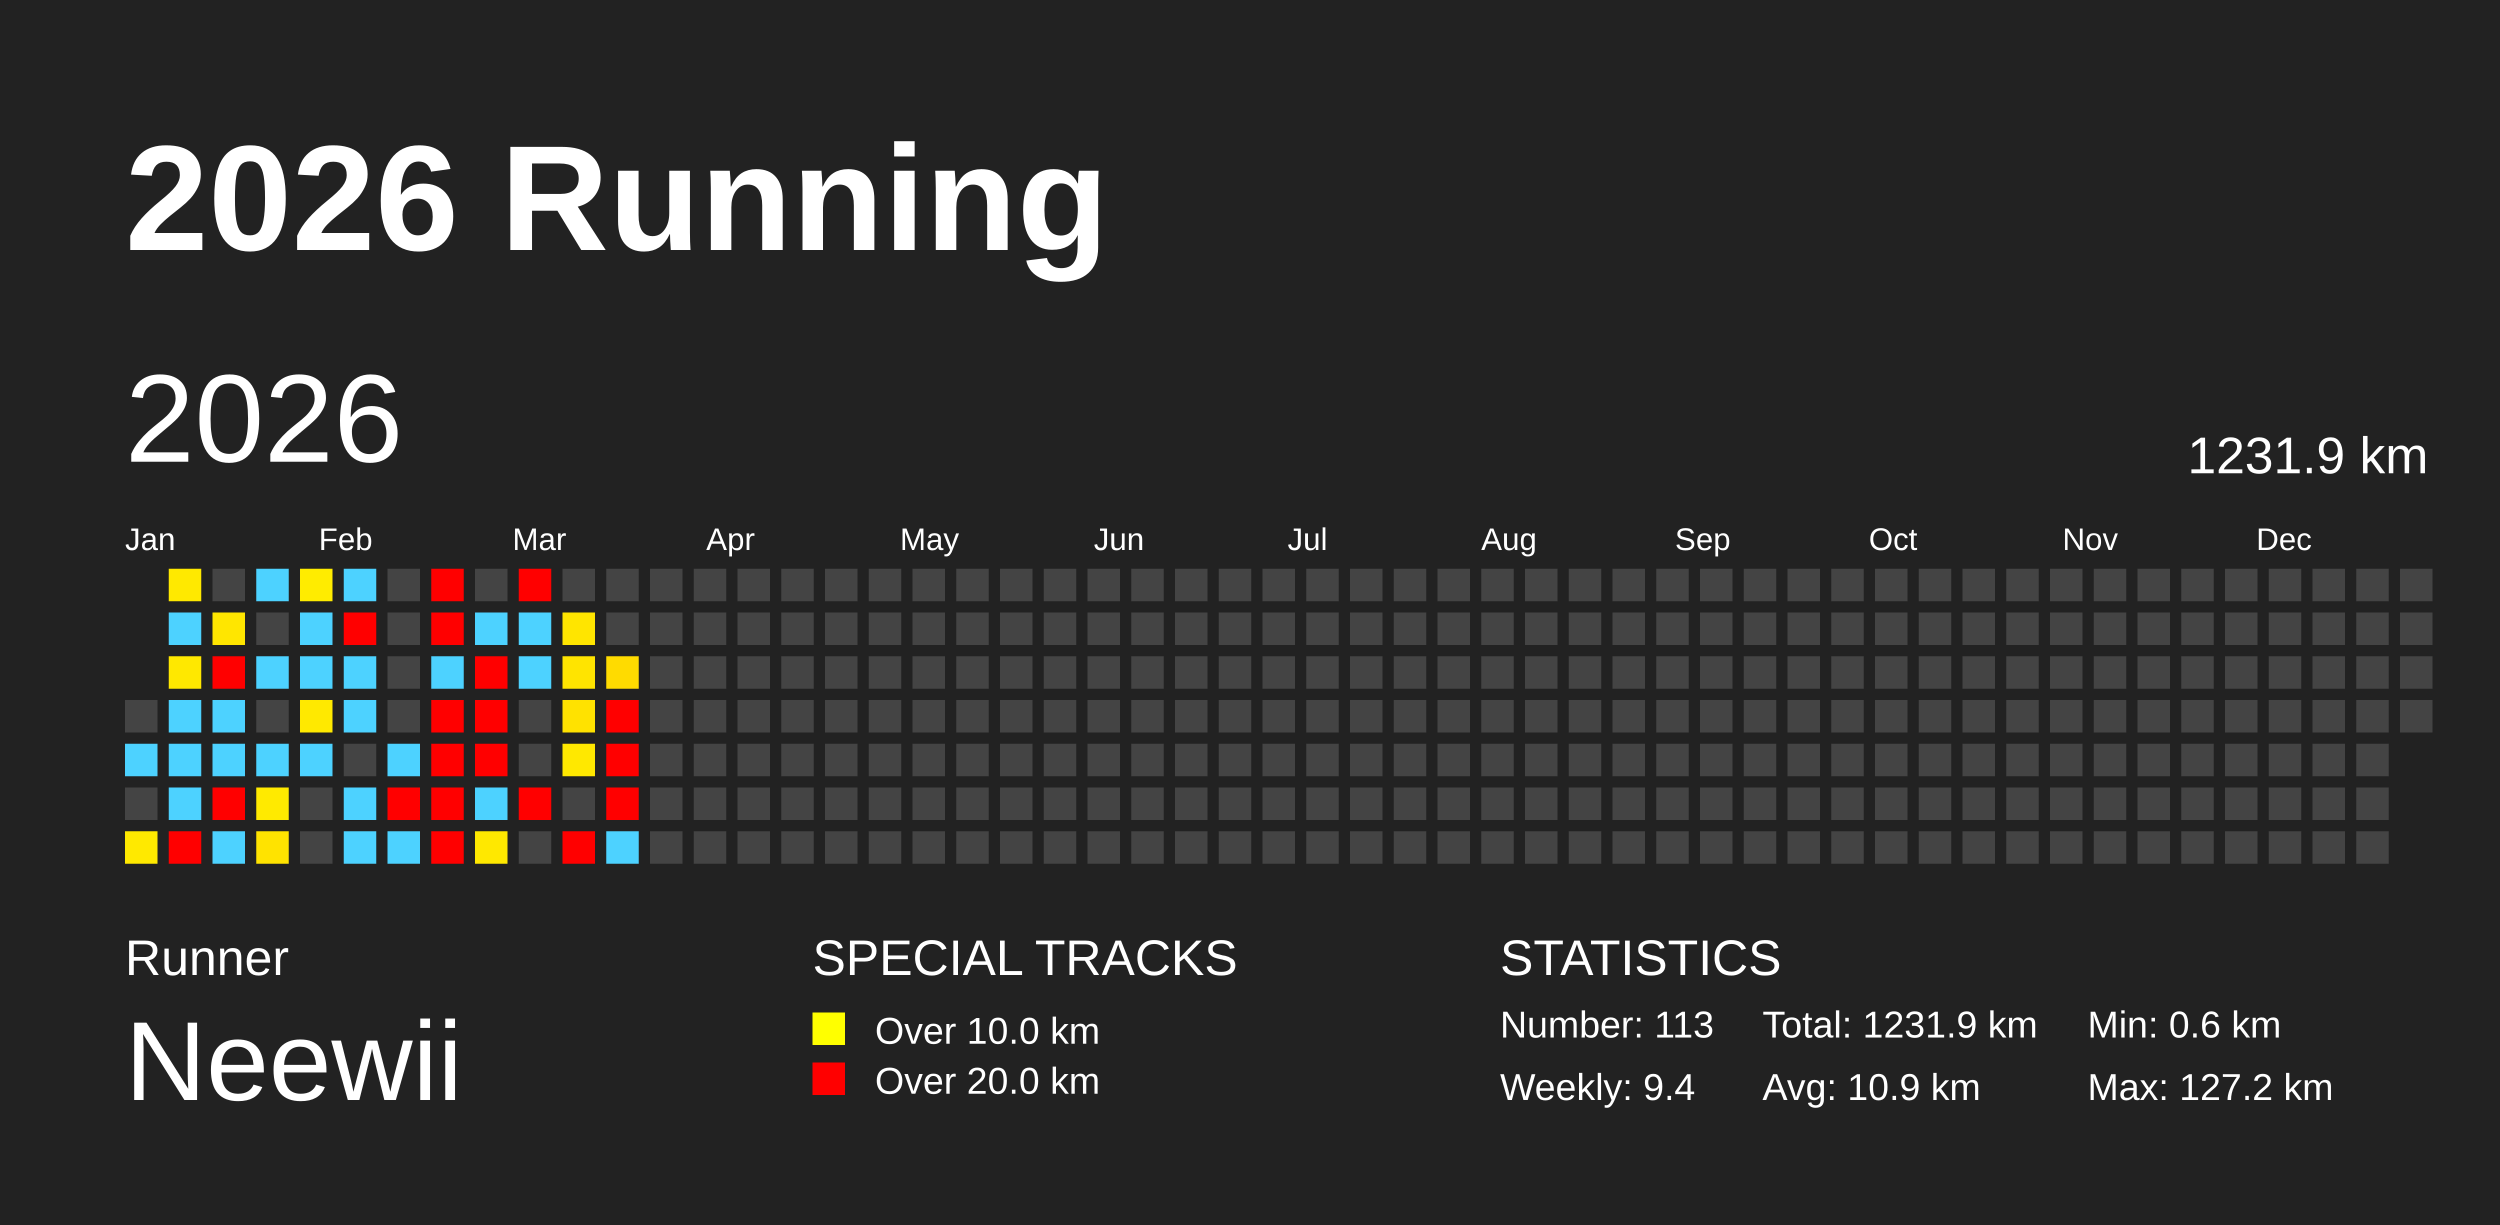
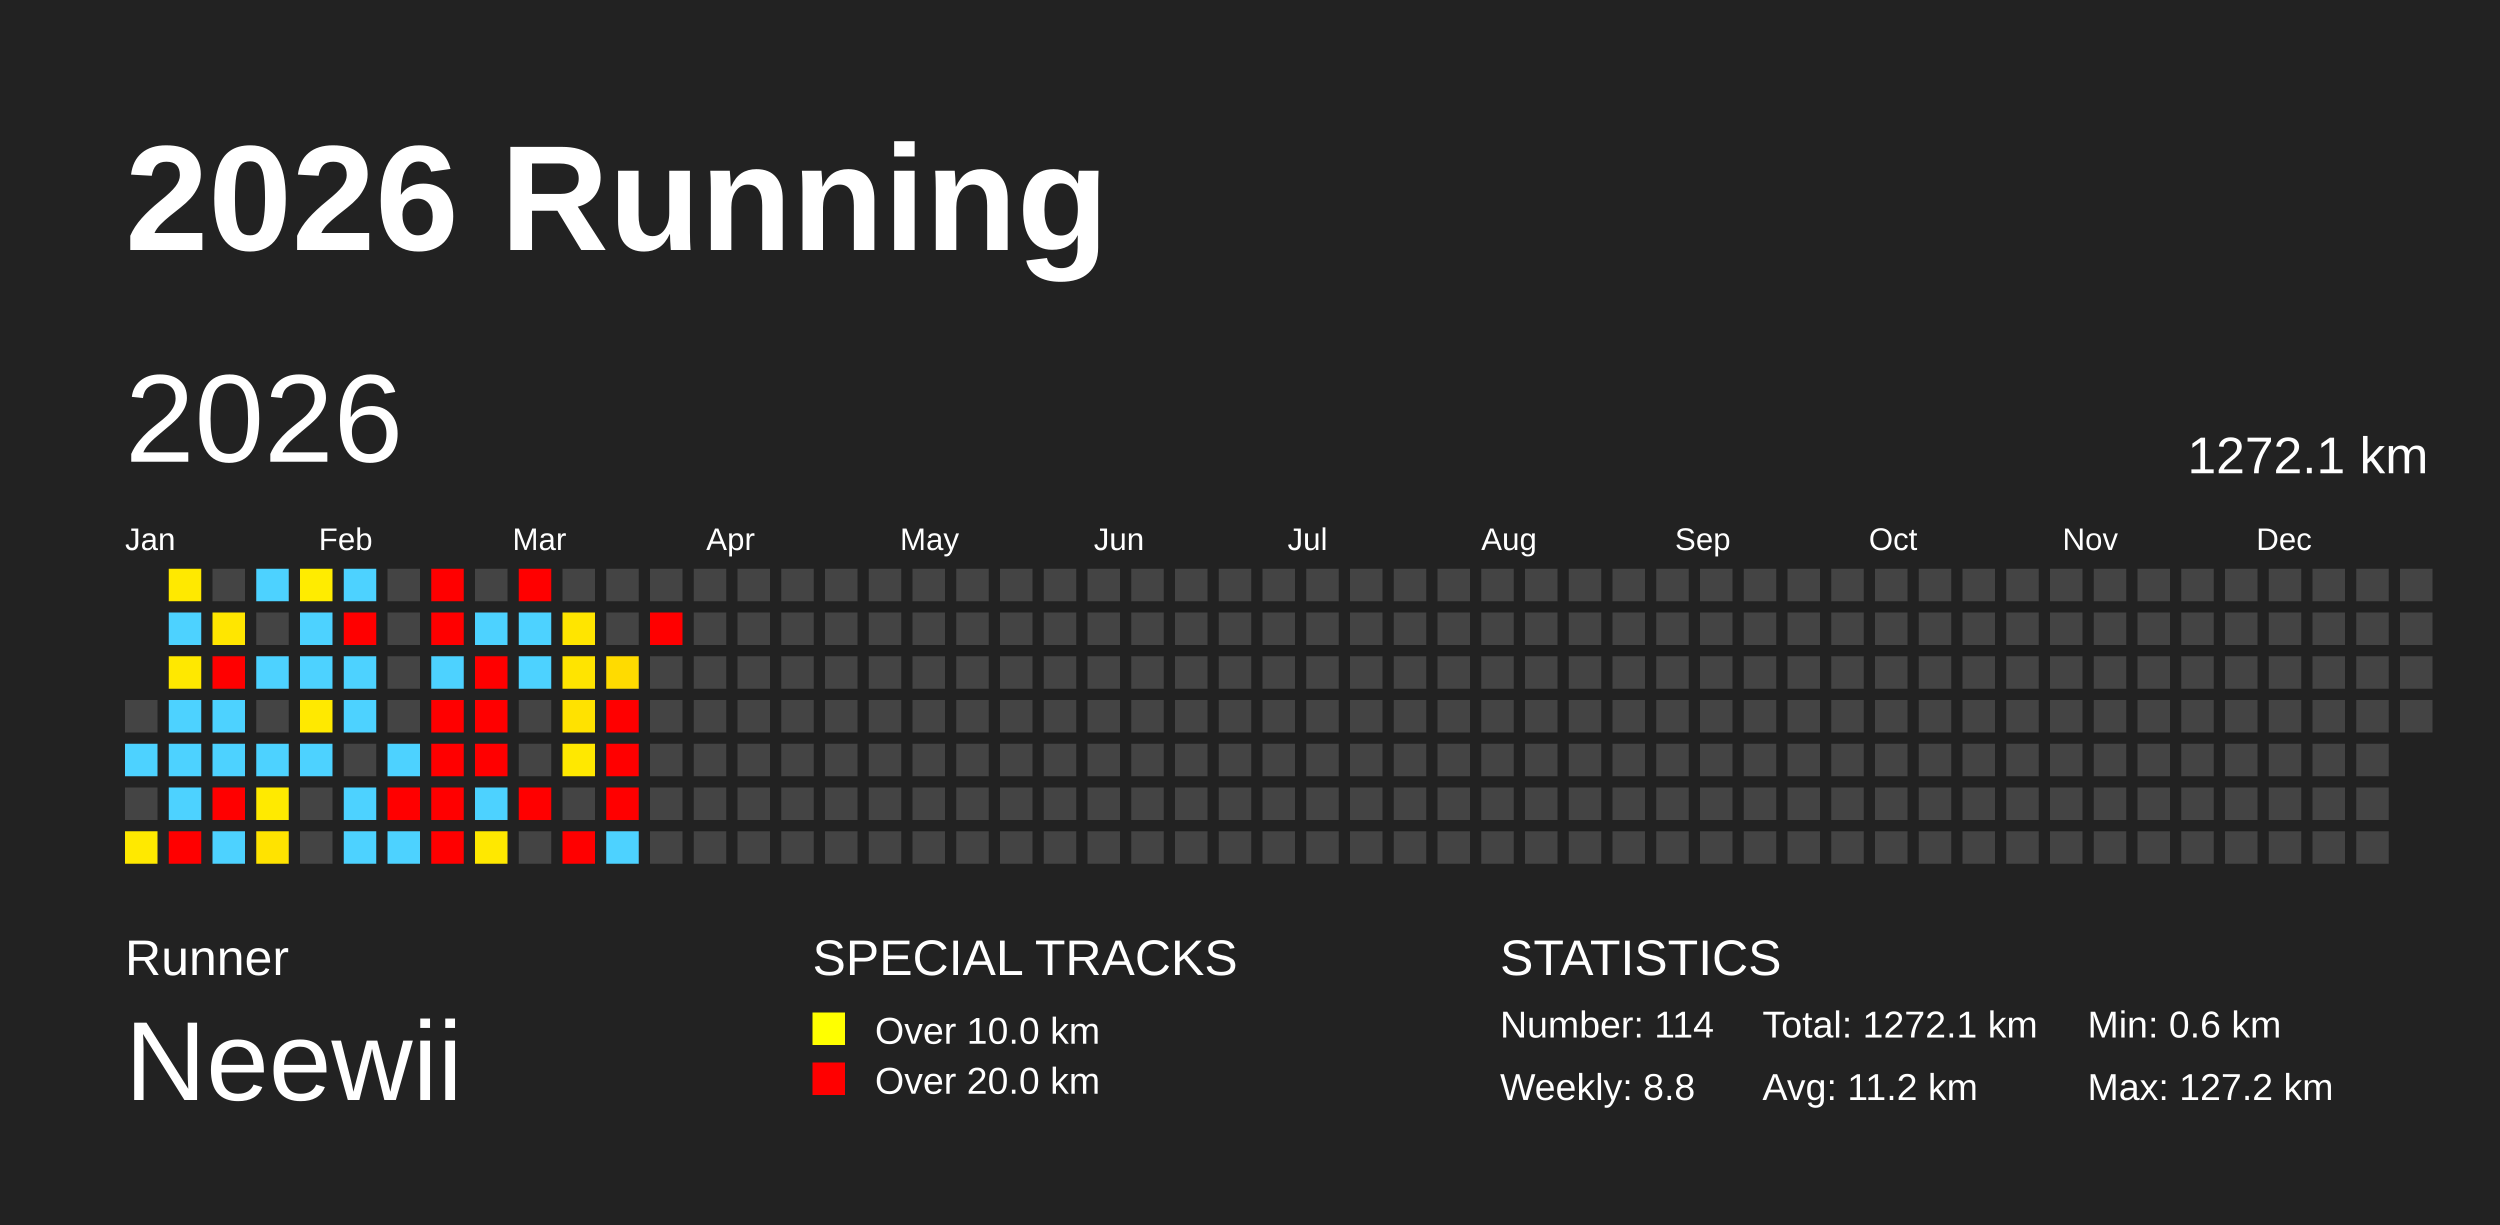
<svg xmlns="http://www.w3.org/2000/svg" baseProfile="full" height="98mm" version="1.1" viewBox="0,0,200,98" width="200mm">
  <defs />
  <rect fill="#222222" height="98" width="200" x="0" y="0" />
  <text fill="#FFFFFF" style="font-size:12px; font-family:Arial; font-weight:bold;" x="10" y="20">2026 Running</text>
  <text fill="#FFFFFF" style="font-size:4px; font-family:Arial" x="10" y="78">Runner</text>
  <text fill="#FFFFFF" style="font-size:9px; font-family:Arial" x="10" y="88">Neewii</text>
  <text fill="#FFFFFF" style="font-size:4px; font-family:Arial" x="65" y="78">SPECIAL TRACKS</text>
  <rect fill="yellow" height="2.6" width="2.6" x="65" y="81" />
  <text fill="#FFFFFF" style="font-size:3px; font-family:Arial" x="70" y="83.5">Over 10.0 km</text>
  <rect fill="red" height="2.6" width="2.6" x="65" y="85" />
  <text fill="#FFFFFF" style="font-size:3px; font-family:Arial" x="70" y="87.5">Over 20.0 km</text>
  <text fill="#FFFFFF" style="font-size:4px; font-family:Arial" x="120" y="78">STATISTICS</text>
-   <text fill="#FFFFFF" style="font-size:3px; font-family:Arial" x="120" y="83">Number: 113</text>
-   <text fill="#FFFFFF" style="font-size:3px; font-family:Arial" x="120" y="88">Weekly: 9.4</text>
-   <text fill="#FFFFFF" style="font-size:3px; font-family:Arial" x="141" y="83">Total: 1231.9 km</text>
-   <text fill="#FFFFFF" style="font-size:3px; font-family:Arial" x="141" y="88">Avg: 10.9 km</text>
+   <text fill="#FFFFFF" style="font-size:3px; font-family:Arial" x="120" y="83">Number: 114</text>
+   <text fill="#FFFFFF" style="font-size:3px; font-family:Arial" x="120" y="88">Weekly: 8.8</text>
+   <text fill="#FFFFFF" style="font-size:3px; font-family:Arial" x="141" y="83">Total: 1272.1 km</text>
+   <text fill="#FFFFFF" style="font-size:3px; font-family:Arial" x="141" y="88">Avg: 11.2 km</text>
  <text fill="#FFFFFF" style="font-size:3px; font-family:Arial" x="167" y="83">Min: 0.6 km</text>
  <text fill="#FFFFFF" style="font-size:3px; font-family:Arial" x="167" y="88">Max: 127.2 km</text>
  <text dominant-baseline="hanging" fill="#FFFFFF" style="font-size:10.0px; font-family:Arial;" x="10" y="30">2026</text>
-   <text dominant-baseline="hanging" fill="#FFFFFF" style="font-size:4.125px; font-family:Arial;" x="175" y="35">1231.9 km</text>
+   <text dominant-baseline="hanging" fill="#FFFFFF" style="font-size:4.125px; font-family:Arial;" x="175" y="35">1272.1 km</text>
  <text fill="#FFFFFF" style="font-size:2.5px; font-family:Arial" x="10.0" y="44">Jan</text>
  <text fill="#FFFFFF" style="font-size:2.5px; font-family:Arial" x="25.5" y="44">Feb</text>
  <text fill="#FFFFFF" style="font-size:2.5px; font-family:Arial" x="41.0" y="44">Mar</text>
  <text fill="#FFFFFF" style="font-size:2.5px; font-family:Arial" x="56.5" y="44">Apr</text>
  <text fill="#FFFFFF" style="font-size:2.5px; font-family:Arial" x="72.0" y="44">May</text>
  <text fill="#FFFFFF" style="font-size:2.5px; font-family:Arial" x="87.5" y="44">Jun</text>
  <text fill="#FFFFFF" style="font-size:2.5px; font-family:Arial" x="103.0" y="44">Jul</text>
  <text fill="#FFFFFF" style="font-size:2.5px; font-family:Arial" x="118.5" y="44">Aug</text>
  <text fill="#FFFFFF" style="font-size:2.5px; font-family:Arial" x="134.0" y="44">Sep</text>
  <text fill="#FFFFFF" style="font-size:2.5px; font-family:Arial" x="149.5" y="44">Oct</text>
  <text fill="#FFFFFF" style="font-size:2.5px; font-family:Arial" x="165.0" y="44">Nov</text>
  <text fill="#FFFFFF" style="font-size:2.5px; font-family:Arial" x="180.5" y="44">Dec</text>
  <rect fill="#444444" height="2.6" width="2.6" x="10.0" y="56.0" />
  <rect fill="#4dd2ff" height="2.6" width="2.6" x="10.0" y="59.5" />
  <rect fill="#444444" height="2.6" width="2.6" x="10.0" y="63.0" />
  <rect fill="#ffe900" height="2.6" width="2.6" x="10.0" y="66.5" />
  <rect fill="#ffe900" height="2.6" width="2.6" x="13.5" y="45.5" />
  <rect fill="#4dd2ff" height="2.6" width="2.6" x="13.5" y="49.0" />
  <rect fill="#ffe800" height="2.6" width="2.6" x="13.5" y="52.5" />
  <rect fill="#4dd2ff" height="2.6" width="2.6" x="13.5" y="56.0" />
  <rect fill="#4dd2ff" height="2.6" width="2.6" x="13.5" y="59.5" />
  <rect fill="#4dd2ff" height="2.6" width="2.6" x="13.5" y="63.0" />
  <rect fill="red" height="2.6" width="2.6" x="13.5" y="66.5" />
  <rect fill="#444444" height="2.6" width="2.6" x="17.0" y="45.5" />
  <rect fill="#ffe600" height="2.6" width="2.6" x="17.0" y="49.0" />
  <rect fill="red" height="2.6" width="2.6" x="17.0" y="52.5" />
  <rect fill="#4dd2ff" height="2.6" width="2.6" x="17.0" y="56.0" />
  <rect fill="#4dd2ff" height="2.6" width="2.6" x="17.0" y="59.5" />
  <rect fill="red" height="2.6" width="2.6" x="17.0" y="63.0" />
  <rect fill="#4dd2ff" height="2.6" width="2.6" x="17.0" y="66.5" />
  <rect fill="#4dd2ff" height="2.6" width="2.6" x="20.5" y="45.5" />
  <rect fill="#444444" height="2.6" width="2.6" x="20.5" y="49.0" />
  <rect fill="#4dd2ff" height="2.6" width="2.6" x="20.5" y="52.5" />
  <rect fill="#444444" height="2.6" width="2.6" x="20.5" y="56.0" />
  <rect fill="#4dd2ff" height="2.6" width="2.6" x="20.5" y="59.5" />
  <rect fill="#ffea00" height="2.6" width="2.6" x="20.5" y="63.0" />
  <rect fill="#ffe300" height="2.6" width="2.6" x="20.5" y="66.5" />
  <rect fill="#ffec00" height="2.6" width="2.6" x="24.0" y="45.5" />
  <rect fill="#4dd2ff" height="2.6" width="2.6" x="24.0" y="49.0" />
  <rect fill="#4dd2ff" height="2.6" width="2.6" x="24.0" y="52.5" />
  <rect fill="#ffe900" height="2.6" width="2.6" x="24.0" y="56.0" />
  <rect fill="#4dd2ff" height="2.6" width="2.6" x="24.0" y="59.5" />
  <rect fill="#444444" height="2.6" width="2.6" x="24.0" y="63.0" />
  <rect fill="#444444" height="2.6" width="2.6" x="24.0" y="66.5" />
  <rect fill="#4dd2ff" height="2.6" width="2.6" x="27.5" y="45.5" />
  <rect fill="red" height="2.6" width="2.6" x="27.5" y="49.0" />
  <rect fill="#4dd2ff" height="2.6" width="2.6" x="27.5" y="52.5" />
  <rect fill="#4dd2ff" height="2.6" width="2.6" x="27.5" y="56.0" />
  <rect fill="#444444" height="2.6" width="2.6" x="27.5" y="59.5" />
  <rect fill="#4dd2ff" height="2.6" width="2.6" x="27.5" y="63.0" />
  <rect fill="#4dd2ff" height="2.6" width="2.6" x="27.5" y="66.5" />
  <rect fill="#444444" height="2.6" width="2.6" x="31.0" y="45.5" />
  <rect fill="#444444" height="2.6" width="2.6" x="31.0" y="49.0" />
  <rect fill="#444444" height="2.6" width="2.6" x="31.0" y="52.5" />
  <rect fill="#444444" height="2.6" width="2.6" x="31.0" y="56.0" />
  <rect fill="#4dd2ff" height="2.6" width="2.6" x="31.0" y="59.5" />
  <rect fill="red" height="2.6" width="2.6" x="31.0" y="63.0" />
  <rect fill="#4dd2ff" height="2.6" width="2.6" x="31.0" y="66.5" />
  <rect fill="red" height="2.6" width="2.6" x="34.5" y="45.5" />
  <rect fill="red" height="2.6" width="2.6" x="34.5" y="49.0" />
  <rect fill="#4dd2ff" height="2.6" width="2.6" x="34.5" y="52.5" />
  <rect fill="red" height="2.6" width="2.6" x="34.5" y="56.0" />
  <rect fill="red" height="2.6" width="2.6" x="34.5" y="59.5" />
  <rect fill="red" height="2.6" width="2.6" x="34.5" y="63.0" />
  <rect fill="red" height="2.6" width="2.6" x="34.5" y="66.5" />
  <rect fill="#444444" height="2.6" width="2.6" x="38.0" y="45.5" />
  <rect fill="#4dd2ff" height="2.6" width="2.6" x="38.0" y="49.0" />
  <rect fill="red" height="2.6" width="2.6" x="38.0" y="52.5" />
  <rect fill="red" height="2.6" width="2.6" x="38.0" y="56.0" />
  <rect fill="red" height="2.6" width="2.6" x="38.0" y="59.5" />
  <rect fill="#4dd2ff" height="2.6" width="2.6" x="38.0" y="63.0" />
  <rect fill="#ffe800" height="2.6" width="2.6" x="38.0" y="66.5" />
  <rect fill="red" height="2.6" width="2.6" x="41.5" y="45.5" />
  <rect fill="#4dd2ff" height="2.6" width="2.6" x="41.5" y="49.0" />
  <rect fill="#4dd2ff" height="2.6" width="2.6" x="41.5" y="52.5" />
  <rect fill="#444444" height="2.6" width="2.6" x="41.5" y="56.0" />
  <rect fill="#444444" height="2.6" width="2.6" x="41.5" y="59.5" />
  <rect fill="red" height="2.6" width="2.6" x="41.5" y="63.0" />
  <rect fill="#444444" height="2.6" width="2.6" x="41.5" y="66.5" />
  <rect fill="#444444" height="2.6" width="2.6" x="45.0" y="45.5" />
  <rect fill="#ffe500" height="2.6" width="2.6" x="45.0" y="49.0" />
  <rect fill="#ffe400" height="2.6" width="2.6" x="45.0" y="52.5" />
  <rect fill="#ffe200" height="2.6" width="2.6" x="45.0" y="56.0" />
  <rect fill="#ffe800" height="2.6" width="2.6" x="45.0" y="59.5" />
  <rect fill="#444444" height="2.6" width="2.6" x="45.0" y="63.0" />
  <rect fill="red" height="2.6" width="2.6" x="45.0" y="66.5" />
  <rect fill="#444444" height="2.6" width="2.6" x="48.5" y="45.5" />
  <rect fill="#444444" height="2.6" width="2.6" x="48.5" y="49.0" />
  <rect fill="#ffdb00" height="2.6" width="2.6" x="48.5" y="52.5" />
  <rect fill="red" height="2.6" width="2.6" x="48.5" y="56.0" />
  <rect fill="red" height="2.6" width="2.6" x="48.5" y="59.5" />
  <rect fill="red" height="2.6" width="2.6" x="48.5" y="63.0" />
  <rect fill="#4dd2ff" height="2.6" width="2.6" x="48.5" y="66.5" />
  <rect fill="#444444" height="2.6" width="2.6" x="52.0" y="45.5" />
-   <rect fill="#444444" height="2.6" width="2.6" x="52.0" y="49.0" />
+   <rect fill="red" height="2.6" width="2.6" x="52.0" y="49.0" />
  <rect fill="#444444" height="2.6" width="2.6" x="52.0" y="52.5" />
  <rect fill="#444444" height="2.6" width="2.6" x="52.0" y="56.0" />
  <rect fill="#444444" height="2.6" width="2.6" x="52.0" y="59.5" />
  <rect fill="#444444" height="2.6" width="2.6" x="52.0" y="63.0" />
  <rect fill="#444444" height="2.6" width="2.6" x="52.0" y="66.5" />
  <rect fill="#444444" height="2.6" width="2.6" x="55.5" y="45.5" />
  <rect fill="#444444" height="2.6" width="2.6" x="55.5" y="49.0" />
  <rect fill="#444444" height="2.6" width="2.6" x="55.5" y="52.5" />
  <rect fill="#444444" height="2.6" width="2.6" x="55.5" y="56.0" />
  <rect fill="#444444" height="2.6" width="2.6" x="55.5" y="59.5" />
  <rect fill="#444444" height="2.6" width="2.6" x="55.5" y="63.0" />
  <rect fill="#444444" height="2.6" width="2.6" x="55.5" y="66.5" />
  <rect fill="#444444" height="2.6" width="2.6" x="59.0" y="45.5" />
  <rect fill="#444444" height="2.6" width="2.6" x="59.0" y="49.0" />
  <rect fill="#444444" height="2.6" width="2.6" x="59.0" y="52.5" />
  <rect fill="#444444" height="2.6" width="2.6" x="59.0" y="56.0" />
  <rect fill="#444444" height="2.6" width="2.6" x="59.0" y="59.5" />
  <rect fill="#444444" height="2.6" width="2.6" x="59.0" y="63.0" />
  <rect fill="#444444" height="2.6" width="2.6" x="59.0" y="66.5" />
  <rect fill="#444444" height="2.6" width="2.6" x="62.5" y="45.5" />
  <rect fill="#444444" height="2.6" width="2.6" x="62.5" y="49.0" />
  <rect fill="#444444" height="2.6" width="2.6" x="62.5" y="52.5" />
  <rect fill="#444444" height="2.6" width="2.6" x="62.5" y="56.0" />
  <rect fill="#444444" height="2.6" width="2.6" x="62.5" y="59.5" />
  <rect fill="#444444" height="2.6" width="2.6" x="62.5" y="63.0" />
  <rect fill="#444444" height="2.6" width="2.6" x="62.5" y="66.5" />
  <rect fill="#444444" height="2.6" width="2.6" x="66.0" y="45.5" />
  <rect fill="#444444" height="2.6" width="2.6" x="66.0" y="49.0" />
  <rect fill="#444444" height="2.6" width="2.6" x="66.0" y="52.5" />
  <rect fill="#444444" height="2.6" width="2.6" x="66.0" y="56.0" />
  <rect fill="#444444" height="2.6" width="2.6" x="66.0" y="59.5" />
  <rect fill="#444444" height="2.6" width="2.6" x="66.0" y="63.0" />
  <rect fill="#444444" height="2.6" width="2.6" x="66.0" y="66.5" />
  <rect fill="#444444" height="2.6" width="2.6" x="69.5" y="45.5" />
  <rect fill="#444444" height="2.6" width="2.6" x="69.5" y="49.0" />
  <rect fill="#444444" height="2.6" width="2.6" x="69.5" y="52.5" />
  <rect fill="#444444" height="2.6" width="2.6" x="69.5" y="56.0" />
  <rect fill="#444444" height="2.6" width="2.6" x="69.5" y="59.5" />
  <rect fill="#444444" height="2.6" width="2.6" x="69.5" y="63.0" />
  <rect fill="#444444" height="2.6" width="2.6" x="69.5" y="66.5" />
  <rect fill="#444444" height="2.6" width="2.6" x="73.0" y="45.5" />
  <rect fill="#444444" height="2.6" width="2.6" x="73.0" y="49.0" />
  <rect fill="#444444" height="2.6" width="2.6" x="73.0" y="52.5" />
  <rect fill="#444444" height="2.6" width="2.6" x="73.0" y="56.0" />
  <rect fill="#444444" height="2.6" width="2.6" x="73.0" y="59.5" />
  <rect fill="#444444" height="2.6" width="2.6" x="73.0" y="63.0" />
  <rect fill="#444444" height="2.6" width="2.6" x="73.0" y="66.5" />
  <rect fill="#444444" height="2.6" width="2.6" x="76.5" y="45.5" />
  <rect fill="#444444" height="2.6" width="2.6" x="76.5" y="49.0" />
  <rect fill="#444444" height="2.6" width="2.6" x="76.5" y="52.5" />
  <rect fill="#444444" height="2.6" width="2.6" x="76.5" y="56.0" />
  <rect fill="#444444" height="2.6" width="2.6" x="76.5" y="59.5" />
  <rect fill="#444444" height="2.6" width="2.6" x="76.5" y="63.0" />
  <rect fill="#444444" height="2.6" width="2.6" x="76.5" y="66.5" />
  <rect fill="#444444" height="2.6" width="2.6" x="80.0" y="45.5" />
  <rect fill="#444444" height="2.6" width="2.6" x="80.0" y="49.0" />
  <rect fill="#444444" height="2.6" width="2.6" x="80.0" y="52.5" />
  <rect fill="#444444" height="2.6" width="2.6" x="80.0" y="56.0" />
  <rect fill="#444444" height="2.6" width="2.6" x="80.0" y="59.5" />
  <rect fill="#444444" height="2.6" width="2.6" x="80.0" y="63.0" />
  <rect fill="#444444" height="2.6" width="2.6" x="80.0" y="66.5" />
  <rect fill="#444444" height="2.6" width="2.6" x="83.5" y="45.5" />
  <rect fill="#444444" height="2.6" width="2.6" x="83.5" y="49.0" />
  <rect fill="#444444" height="2.6" width="2.6" x="83.5" y="52.5" />
  <rect fill="#444444" height="2.6" width="2.6" x="83.5" y="56.0" />
  <rect fill="#444444" height="2.6" width="2.6" x="83.5" y="59.5" />
  <rect fill="#444444" height="2.6" width="2.6" x="83.5" y="63.0" />
  <rect fill="#444444" height="2.6" width="2.6" x="83.5" y="66.5" />
  <rect fill="#444444" height="2.6" width="2.6" x="87.0" y="45.5" />
  <rect fill="#444444" height="2.6" width="2.6" x="87.0" y="49.0" />
  <rect fill="#444444" height="2.6" width="2.6" x="87.0" y="52.5" />
  <rect fill="#444444" height="2.6" width="2.6" x="87.0" y="56.0" />
  <rect fill="#444444" height="2.6" width="2.6" x="87.0" y="59.5" />
  <rect fill="#444444" height="2.6" width="2.6" x="87.0" y="63.0" />
  <rect fill="#444444" height="2.6" width="2.6" x="87.0" y="66.5" />
  <rect fill="#444444" height="2.6" width="2.6" x="90.5" y="45.5" />
  <rect fill="#444444" height="2.6" width="2.6" x="90.5" y="49.0" />
  <rect fill="#444444" height="2.6" width="2.6" x="90.5" y="52.5" />
  <rect fill="#444444" height="2.6" width="2.6" x="90.5" y="56.0" />
  <rect fill="#444444" height="2.6" width="2.6" x="90.5" y="59.5" />
  <rect fill="#444444" height="2.6" width="2.6" x="90.5" y="63.0" />
  <rect fill="#444444" height="2.6" width="2.6" x="90.5" y="66.5" />
  <rect fill="#444444" height="2.6" width="2.6" x="94.0" y="45.5" />
  <rect fill="#444444" height="2.6" width="2.6" x="94.0" y="49.0" />
  <rect fill="#444444" height="2.6" width="2.6" x="94.0" y="52.5" />
  <rect fill="#444444" height="2.6" width="2.6" x="94.0" y="56.0" />
  <rect fill="#444444" height="2.6" width="2.6" x="94.0" y="59.5" />
  <rect fill="#444444" height="2.6" width="2.6" x="94.0" y="63.0" />
  <rect fill="#444444" height="2.6" width="2.6" x="94.0" y="66.5" />
  <rect fill="#444444" height="2.6" width="2.6" x="97.5" y="45.5" />
  <rect fill="#444444" height="2.6" width="2.6" x="97.5" y="49.0" />
  <rect fill="#444444" height="2.6" width="2.6" x="97.5" y="52.5" />
  <rect fill="#444444" height="2.6" width="2.6" x="97.5" y="56.0" />
  <rect fill="#444444" height="2.6" width="2.6" x="97.5" y="59.5" />
  <rect fill="#444444" height="2.6" width="2.6" x="97.5" y="63.0" />
  <rect fill="#444444" height="2.6" width="2.6" x="97.5" y="66.5" />
  <rect fill="#444444" height="2.6" width="2.6" x="101.0" y="45.5" />
  <rect fill="#444444" height="2.6" width="2.6" x="101.0" y="49.0" />
  <rect fill="#444444" height="2.6" width="2.6" x="101.0" y="52.5" />
  <rect fill="#444444" height="2.6" width="2.6" x="101.0" y="56.0" />
  <rect fill="#444444" height="2.6" width="2.6" x="101.0" y="59.5" />
  <rect fill="#444444" height="2.6" width="2.6" x="101.0" y="63.0" />
  <rect fill="#444444" height="2.6" width="2.6" x="101.0" y="66.5" />
  <rect fill="#444444" height="2.6" width="2.6" x="104.5" y="45.5" />
  <rect fill="#444444" height="2.6" width="2.6" x="104.5" y="49.0" />
  <rect fill="#444444" height="2.6" width="2.6" x="104.5" y="52.5" />
  <rect fill="#444444" height="2.6" width="2.6" x="104.5" y="56.0" />
  <rect fill="#444444" height="2.6" width="2.6" x="104.5" y="59.5" />
  <rect fill="#444444" height="2.6" width="2.6" x="104.5" y="63.0" />
  <rect fill="#444444" height="2.6" width="2.6" x="104.5" y="66.5" />
  <rect fill="#444444" height="2.6" width="2.6" x="108.0" y="45.5" />
  <rect fill="#444444" height="2.6" width="2.6" x="108.0" y="49.0" />
  <rect fill="#444444" height="2.6" width="2.6" x="108.0" y="52.5" />
  <rect fill="#444444" height="2.6" width="2.6" x="108.0" y="56.0" />
  <rect fill="#444444" height="2.6" width="2.6" x="108.0" y="59.5" />
  <rect fill="#444444" height="2.6" width="2.6" x="108.0" y="63.0" />
  <rect fill="#444444" height="2.6" width="2.6" x="108.0" y="66.5" />
  <rect fill="#444444" height="2.6" width="2.6" x="111.5" y="45.5" />
  <rect fill="#444444" height="2.6" width="2.6" x="111.5" y="49.0" />
  <rect fill="#444444" height="2.6" width="2.6" x="111.5" y="52.5" />
  <rect fill="#444444" height="2.6" width="2.6" x="111.5" y="56.0" />
  <rect fill="#444444" height="2.6" width="2.6" x="111.5" y="59.5" />
  <rect fill="#444444" height="2.6" width="2.6" x="111.5" y="63.0" />
  <rect fill="#444444" height="2.6" width="2.6" x="111.5" y="66.5" />
  <rect fill="#444444" height="2.6" width="2.6" x="115.0" y="45.5" />
  <rect fill="#444444" height="2.6" width="2.6" x="115.0" y="49.0" />
  <rect fill="#444444" height="2.6" width="2.6" x="115.0" y="52.5" />
  <rect fill="#444444" height="2.6" width="2.6" x="115.0" y="56.0" />
  <rect fill="#444444" height="2.6" width="2.6" x="115.0" y="59.5" />
  <rect fill="#444444" height="2.6" width="2.6" x="115.0" y="63.0" />
  <rect fill="#444444" height="2.6" width="2.6" x="115.0" y="66.5" />
  <rect fill="#444444" height="2.6" width="2.6" x="118.5" y="45.5" />
  <rect fill="#444444" height="2.6" width="2.6" x="118.5" y="49.0" />
  <rect fill="#444444" height="2.6" width="2.6" x="118.5" y="52.5" />
  <rect fill="#444444" height="2.6" width="2.6" x="118.5" y="56.0" />
  <rect fill="#444444" height="2.6" width="2.6" x="118.5" y="59.5" />
  <rect fill="#444444" height="2.6" width="2.6" x="118.5" y="63.0" />
  <rect fill="#444444" height="2.6" width="2.6" x="118.5" y="66.5" />
  <rect fill="#444444" height="2.6" width="2.6" x="122.0" y="45.5" />
  <rect fill="#444444" height="2.6" width="2.6" x="122.0" y="49.0" />
  <rect fill="#444444" height="2.6" width="2.6" x="122.0" y="52.5" />
  <rect fill="#444444" height="2.6" width="2.6" x="122.0" y="56.0" />
  <rect fill="#444444" height="2.6" width="2.6" x="122.0" y="59.5" />
  <rect fill="#444444" height="2.6" width="2.6" x="122.0" y="63.0" />
  <rect fill="#444444" height="2.6" width="2.6" x="122.0" y="66.5" />
  <rect fill="#444444" height="2.6" width="2.6" x="125.5" y="45.5" />
  <rect fill="#444444" height="2.6" width="2.6" x="125.5" y="49.0" />
  <rect fill="#444444" height="2.6" width="2.6" x="125.5" y="52.5" />
  <rect fill="#444444" height="2.6" width="2.6" x="125.5" y="56.0" />
  <rect fill="#444444" height="2.6" width="2.6" x="125.5" y="59.5" />
  <rect fill="#444444" height="2.6" width="2.6" x="125.5" y="63.0" />
  <rect fill="#444444" height="2.6" width="2.6" x="125.5" y="66.5" />
  <rect fill="#444444" height="2.6" width="2.6" x="129.0" y="45.5" />
  <rect fill="#444444" height="2.6" width="2.6" x="129.0" y="49.0" />
  <rect fill="#444444" height="2.6" width="2.6" x="129.0" y="52.5" />
  <rect fill="#444444" height="2.6" width="2.6" x="129.0" y="56.0" />
  <rect fill="#444444" height="2.6" width="2.6" x="129.0" y="59.5" />
  <rect fill="#444444" height="2.6" width="2.6" x="129.0" y="63.0" />
  <rect fill="#444444" height="2.6" width="2.6" x="129.0" y="66.5" />
  <rect fill="#444444" height="2.6" width="2.6" x="132.5" y="45.5" />
  <rect fill="#444444" height="2.6" width="2.6" x="132.5" y="49.0" />
  <rect fill="#444444" height="2.6" width="2.6" x="132.5" y="52.5" />
  <rect fill="#444444" height="2.6" width="2.6" x="132.5" y="56.0" />
  <rect fill="#444444" height="2.6" width="2.6" x="132.5" y="59.5" />
  <rect fill="#444444" height="2.6" width="2.6" x="132.5" y="63.0" />
  <rect fill="#444444" height="2.6" width="2.6" x="132.5" y="66.5" />
  <rect fill="#444444" height="2.6" width="2.6" x="136.0" y="45.5" />
  <rect fill="#444444" height="2.6" width="2.6" x="136.0" y="49.0" />
  <rect fill="#444444" height="2.6" width="2.6" x="136.0" y="52.5" />
  <rect fill="#444444" height="2.6" width="2.6" x="136.0" y="56.0" />
  <rect fill="#444444" height="2.6" width="2.6" x="136.0" y="59.5" />
  <rect fill="#444444" height="2.6" width="2.6" x="136.0" y="63.0" />
  <rect fill="#444444" height="2.6" width="2.6" x="136.0" y="66.5" />
  <rect fill="#444444" height="2.6" width="2.6" x="139.5" y="45.5" />
  <rect fill="#444444" height="2.6" width="2.6" x="139.5" y="49.0" />
  <rect fill="#444444" height="2.6" width="2.6" x="139.5" y="52.5" />
  <rect fill="#444444" height="2.6" width="2.6" x="139.5" y="56.0" />
  <rect fill="#444444" height="2.6" width="2.6" x="139.5" y="59.5" />
  <rect fill="#444444" height="2.6" width="2.6" x="139.5" y="63.0" />
  <rect fill="#444444" height="2.6" width="2.6" x="139.5" y="66.5" />
  <rect fill="#444444" height="2.6" width="2.6" x="143.0" y="45.5" />
  <rect fill="#444444" height="2.6" width="2.6" x="143.0" y="49.0" />
  <rect fill="#444444" height="2.6" width="2.6" x="143.0" y="52.5" />
  <rect fill="#444444" height="2.6" width="2.6" x="143.0" y="56.0" />
  <rect fill="#444444" height="2.6" width="2.6" x="143.0" y="59.5" />
  <rect fill="#444444" height="2.6" width="2.6" x="143.0" y="63.0" />
  <rect fill="#444444" height="2.6" width="2.6" x="143.0" y="66.5" />
  <rect fill="#444444" height="2.6" width="2.6" x="146.5" y="45.5" />
  <rect fill="#444444" height="2.6" width="2.6" x="146.5" y="49.0" />
  <rect fill="#444444" height="2.6" width="2.6" x="146.5" y="52.5" />
  <rect fill="#444444" height="2.6" width="2.6" x="146.5" y="56.0" />
  <rect fill="#444444" height="2.6" width="2.6" x="146.5" y="59.5" />
  <rect fill="#444444" height="2.6" width="2.6" x="146.5" y="63.0" />
  <rect fill="#444444" height="2.6" width="2.6" x="146.5" y="66.5" />
  <rect fill="#444444" height="2.6" width="2.6" x="150.0" y="45.5" />
  <rect fill="#444444" height="2.6" width="2.6" x="150.0" y="49.0" />
  <rect fill="#444444" height="2.6" width="2.6" x="150.0" y="52.5" />
  <rect fill="#444444" height="2.6" width="2.6" x="150.0" y="56.0" />
  <rect fill="#444444" height="2.6" width="2.6" x="150.0" y="59.5" />
  <rect fill="#444444" height="2.6" width="2.6" x="150.0" y="63.0" />
  <rect fill="#444444" height="2.6" width="2.6" x="150.0" y="66.5" />
  <rect fill="#444444" height="2.6" width="2.6" x="153.5" y="45.5" />
  <rect fill="#444444" height="2.6" width="2.6" x="153.5" y="49.0" />
  <rect fill="#444444" height="2.6" width="2.6" x="153.5" y="52.5" />
  <rect fill="#444444" height="2.6" width="2.6" x="153.5" y="56.0" />
  <rect fill="#444444" height="2.6" width="2.6" x="153.5" y="59.5" />
  <rect fill="#444444" height="2.6" width="2.6" x="153.5" y="63.0" />
  <rect fill="#444444" height="2.6" width="2.6" x="153.5" y="66.5" />
  <rect fill="#444444" height="2.6" width="2.6" x="157.0" y="45.5" />
  <rect fill="#444444" height="2.6" width="2.6" x="157.0" y="49.0" />
  <rect fill="#444444" height="2.6" width="2.6" x="157.0" y="52.5" />
  <rect fill="#444444" height="2.6" width="2.6" x="157.0" y="56.0" />
  <rect fill="#444444" height="2.6" width="2.6" x="157.0" y="59.5" />
  <rect fill="#444444" height="2.6" width="2.6" x="157.0" y="63.0" />
  <rect fill="#444444" height="2.6" width="2.6" x="157.0" y="66.5" />
  <rect fill="#444444" height="2.6" width="2.6" x="160.5" y="45.5" />
  <rect fill="#444444" height="2.6" width="2.6" x="160.5" y="49.0" />
  <rect fill="#444444" height="2.6" width="2.6" x="160.5" y="52.5" />
  <rect fill="#444444" height="2.6" width="2.6" x="160.5" y="56.0" />
  <rect fill="#444444" height="2.6" width="2.6" x="160.5" y="59.5" />
  <rect fill="#444444" height="2.6" width="2.6" x="160.5" y="63.0" />
  <rect fill="#444444" height="2.6" width="2.6" x="160.5" y="66.5" />
  <rect fill="#444444" height="2.6" width="2.6" x="164.0" y="45.5" />
  <rect fill="#444444" height="2.6" width="2.6" x="164.0" y="49.0" />
  <rect fill="#444444" height="2.6" width="2.6" x="164.0" y="52.5" />
  <rect fill="#444444" height="2.6" width="2.6" x="164.0" y="56.0" />
  <rect fill="#444444" height="2.6" width="2.6" x="164.0" y="59.5" />
  <rect fill="#444444" height="2.6" width="2.6" x="164.0" y="63.0" />
  <rect fill="#444444" height="2.6" width="2.6" x="164.0" y="66.5" />
  <rect fill="#444444" height="2.6" width="2.6" x="167.5" y="45.5" />
  <rect fill="#444444" height="2.6" width="2.6" x="167.5" y="49.0" />
  <rect fill="#444444" height="2.6" width="2.6" x="167.5" y="52.5" />
  <rect fill="#444444" height="2.6" width="2.6" x="167.5" y="56.0" />
  <rect fill="#444444" height="2.6" width="2.6" x="167.5" y="59.5" />
  <rect fill="#444444" height="2.6" width="2.6" x="167.5" y="63.0" />
  <rect fill="#444444" height="2.6" width="2.6" x="167.5" y="66.5" />
  <rect fill="#444444" height="2.6" width="2.6" x="171.0" y="45.5" />
  <rect fill="#444444" height="2.6" width="2.6" x="171.0" y="49.0" />
  <rect fill="#444444" height="2.6" width="2.6" x="171.0" y="52.5" />
  <rect fill="#444444" height="2.6" width="2.6" x="171.0" y="56.0" />
  <rect fill="#444444" height="2.6" width="2.6" x="171.0" y="59.5" />
  <rect fill="#444444" height="2.6" width="2.6" x="171.0" y="63.0" />
  <rect fill="#444444" height="2.6" width="2.6" x="171.0" y="66.5" />
  <rect fill="#444444" height="2.6" width="2.6" x="174.5" y="45.5" />
  <rect fill="#444444" height="2.6" width="2.6" x="174.5" y="49.0" />
  <rect fill="#444444" height="2.6" width="2.6" x="174.5" y="52.5" />
  <rect fill="#444444" height="2.6" width="2.6" x="174.5" y="56.0" />
  <rect fill="#444444" height="2.6" width="2.6" x="174.5" y="59.5" />
  <rect fill="#444444" height="2.6" width="2.6" x="174.5" y="63.0" />
  <rect fill="#444444" height="2.6" width="2.6" x="174.5" y="66.5" />
  <rect fill="#444444" height="2.6" width="2.6" x="178.0" y="45.5" />
  <rect fill="#444444" height="2.6" width="2.6" x="178.0" y="49.0" />
  <rect fill="#444444" height="2.6" width="2.6" x="178.0" y="52.5" />
  <rect fill="#444444" height="2.6" width="2.6" x="178.0" y="56.0" />
  <rect fill="#444444" height="2.6" width="2.6" x="178.0" y="59.5" />
  <rect fill="#444444" height="2.6" width="2.6" x="178.0" y="63.0" />
  <rect fill="#444444" height="2.6" width="2.6" x="178.0" y="66.5" />
  <rect fill="#444444" height="2.6" width="2.6" x="181.5" y="45.5" />
  <rect fill="#444444" height="2.6" width="2.6" x="181.5" y="49.0" />
  <rect fill="#444444" height="2.6" width="2.6" x="181.5" y="52.5" />
  <rect fill="#444444" height="2.6" width="2.6" x="181.5" y="56.0" />
  <rect fill="#444444" height="2.6" width="2.6" x="181.5" y="59.5" />
  <rect fill="#444444" height="2.6" width="2.6" x="181.5" y="63.0" />
  <rect fill="#444444" height="2.6" width="2.6" x="181.5" y="66.5" />
  <rect fill="#444444" height="2.6" width="2.6" x="185.0" y="45.5" />
  <rect fill="#444444" height="2.6" width="2.6" x="185.0" y="49.0" />
  <rect fill="#444444" height="2.6" width="2.6" x="185.0" y="52.5" />
  <rect fill="#444444" height="2.6" width="2.6" x="185.0" y="56.0" />
  <rect fill="#444444" height="2.6" width="2.6" x="185.0" y="59.5" />
  <rect fill="#444444" height="2.6" width="2.6" x="185.0" y="63.0" />
  <rect fill="#444444" height="2.6" width="2.6" x="185.0" y="66.5" />
  <rect fill="#444444" height="2.6" width="2.6" x="188.5" y="45.5" />
  <rect fill="#444444" height="2.6" width="2.6" x="188.5" y="49.0" />
  <rect fill="#444444" height="2.6" width="2.6" x="188.5" y="52.5" />
  <rect fill="#444444" height="2.6" width="2.6" x="188.5" y="56.0" />
  <rect fill="#444444" height="2.6" width="2.6" x="188.5" y="59.5" />
  <rect fill="#444444" height="2.6" width="2.6" x="188.5" y="63.0" />
  <rect fill="#444444" height="2.6" width="2.6" x="188.5" y="66.5" />
  <rect fill="#444444" height="2.6" width="2.6" x="192.0" y="45.5" />
  <rect fill="#444444" height="2.6" width="2.6" x="192.0" y="49.0" />
  <rect fill="#444444" height="2.6" width="2.6" x="192.0" y="52.5" />
  <rect fill="#444444" height="2.6" width="2.6" x="192.0" y="56.0" />
</svg>
